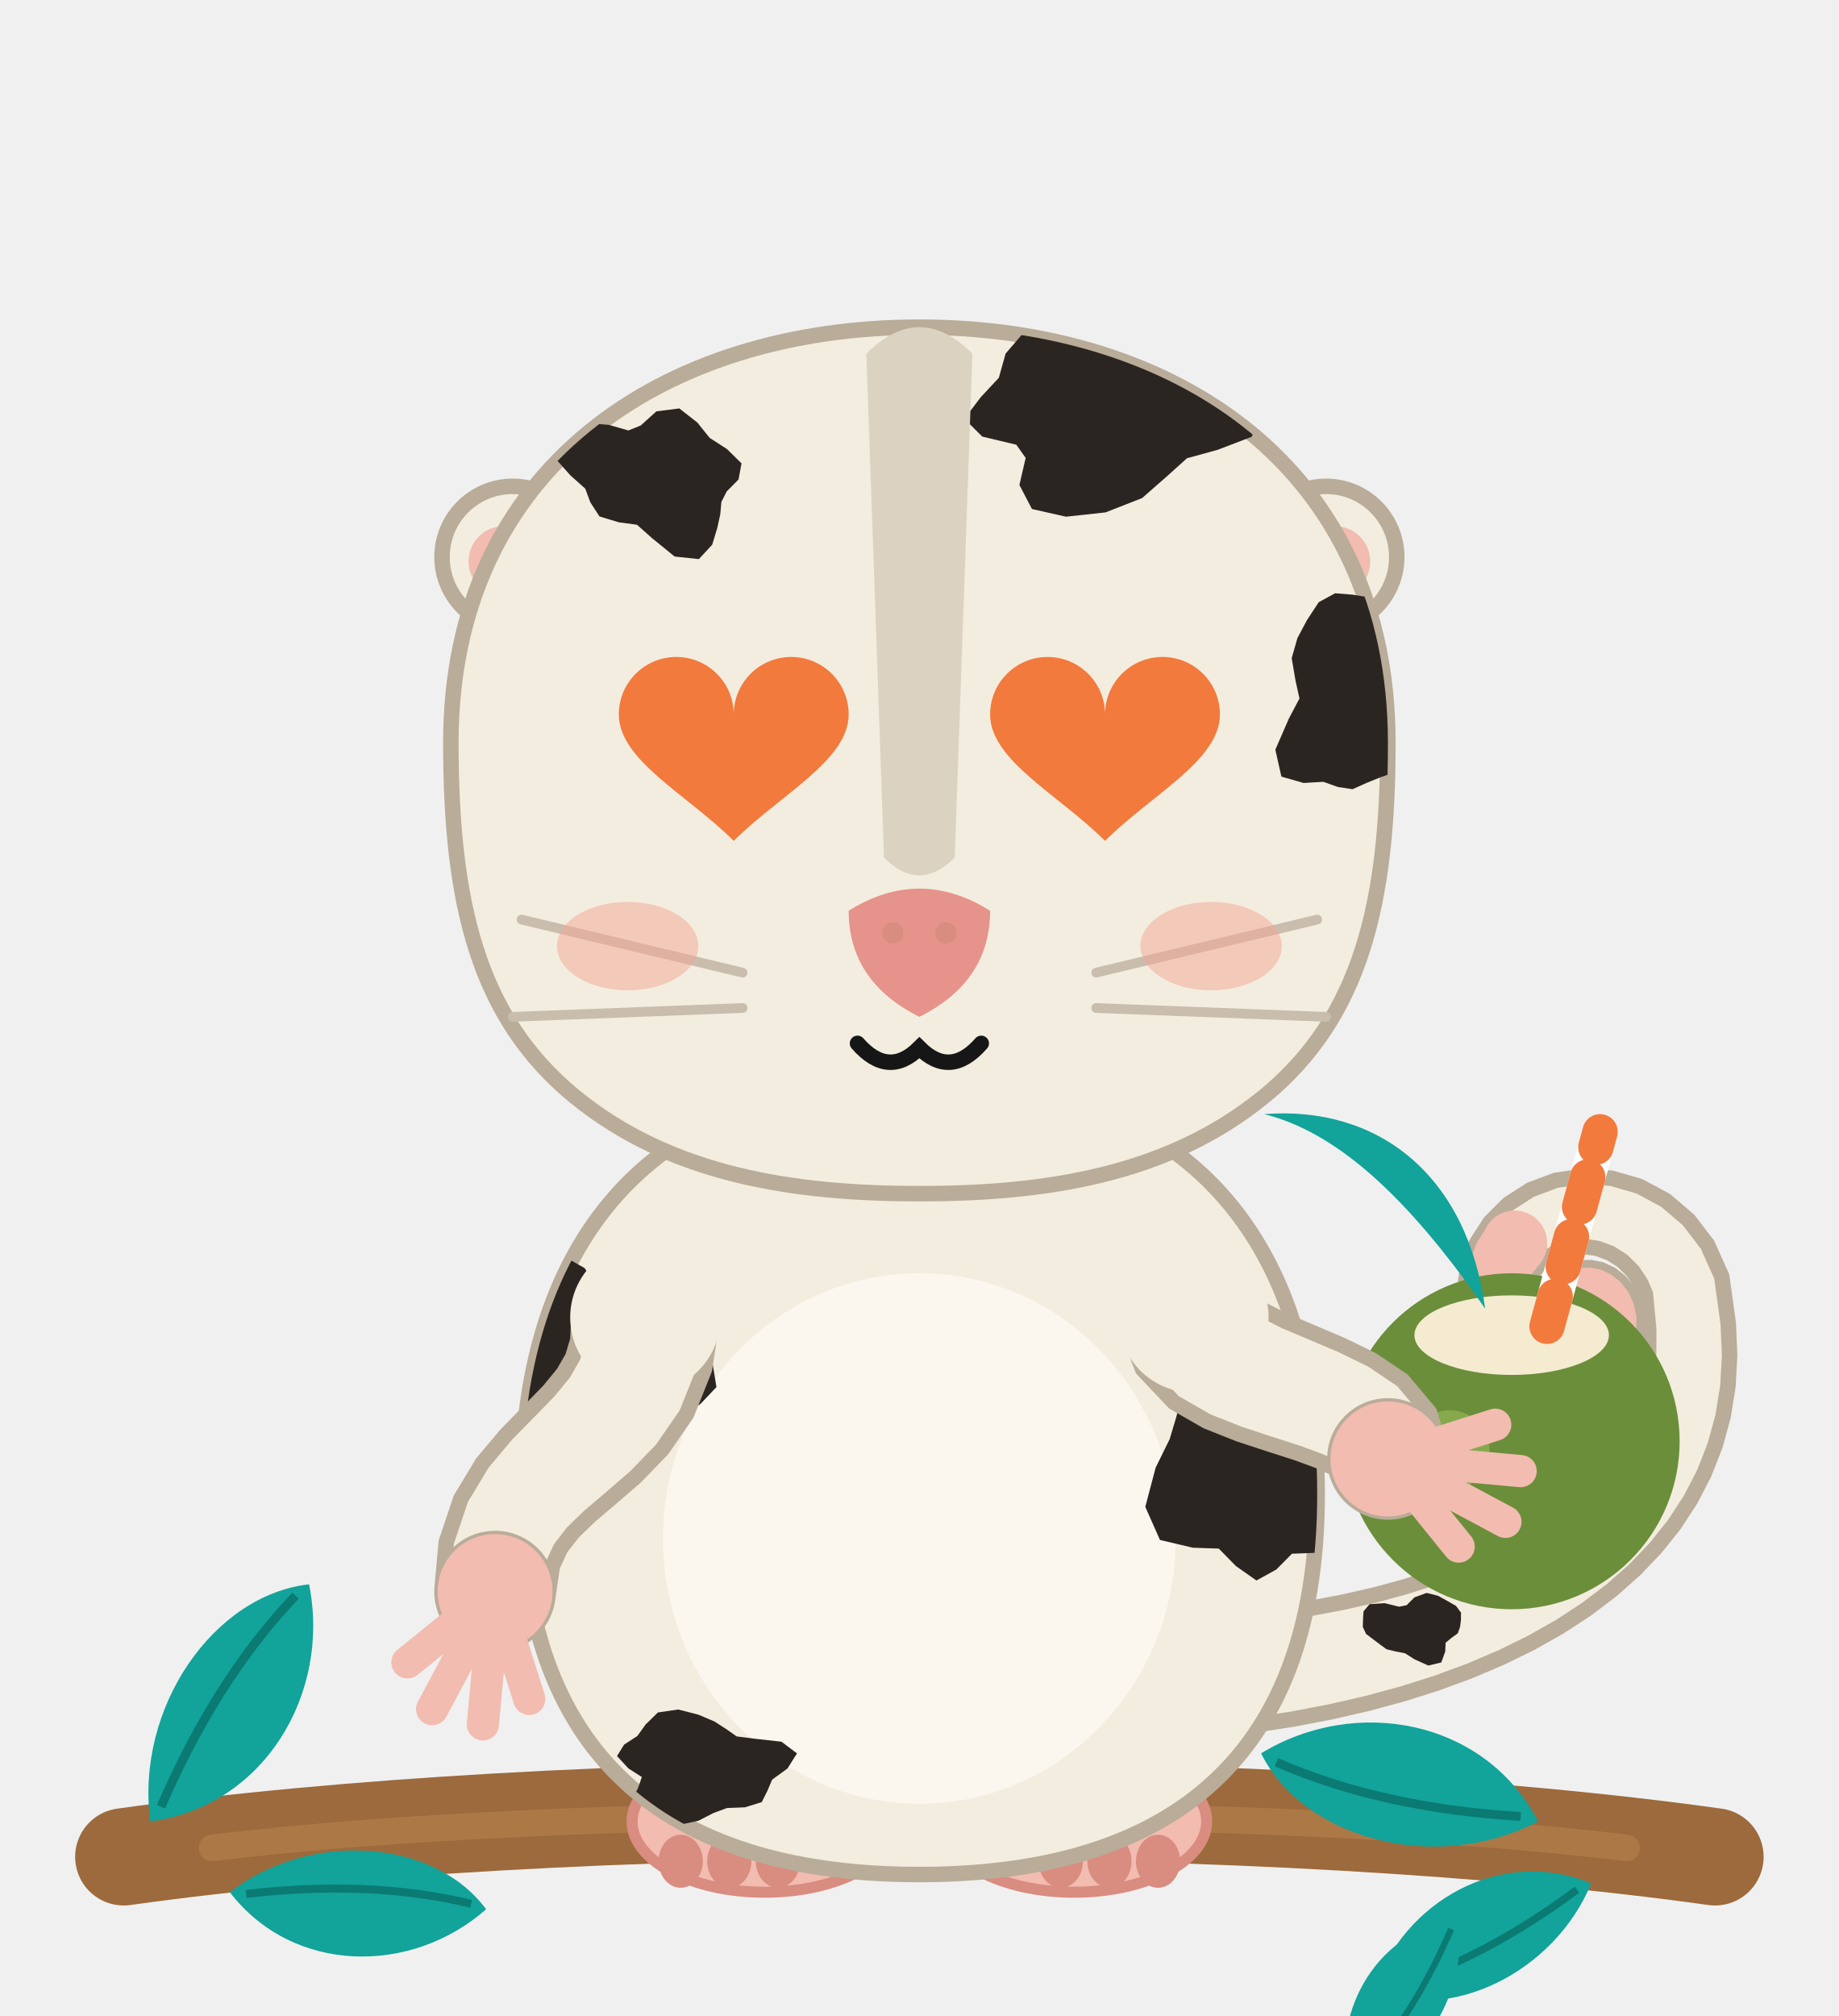
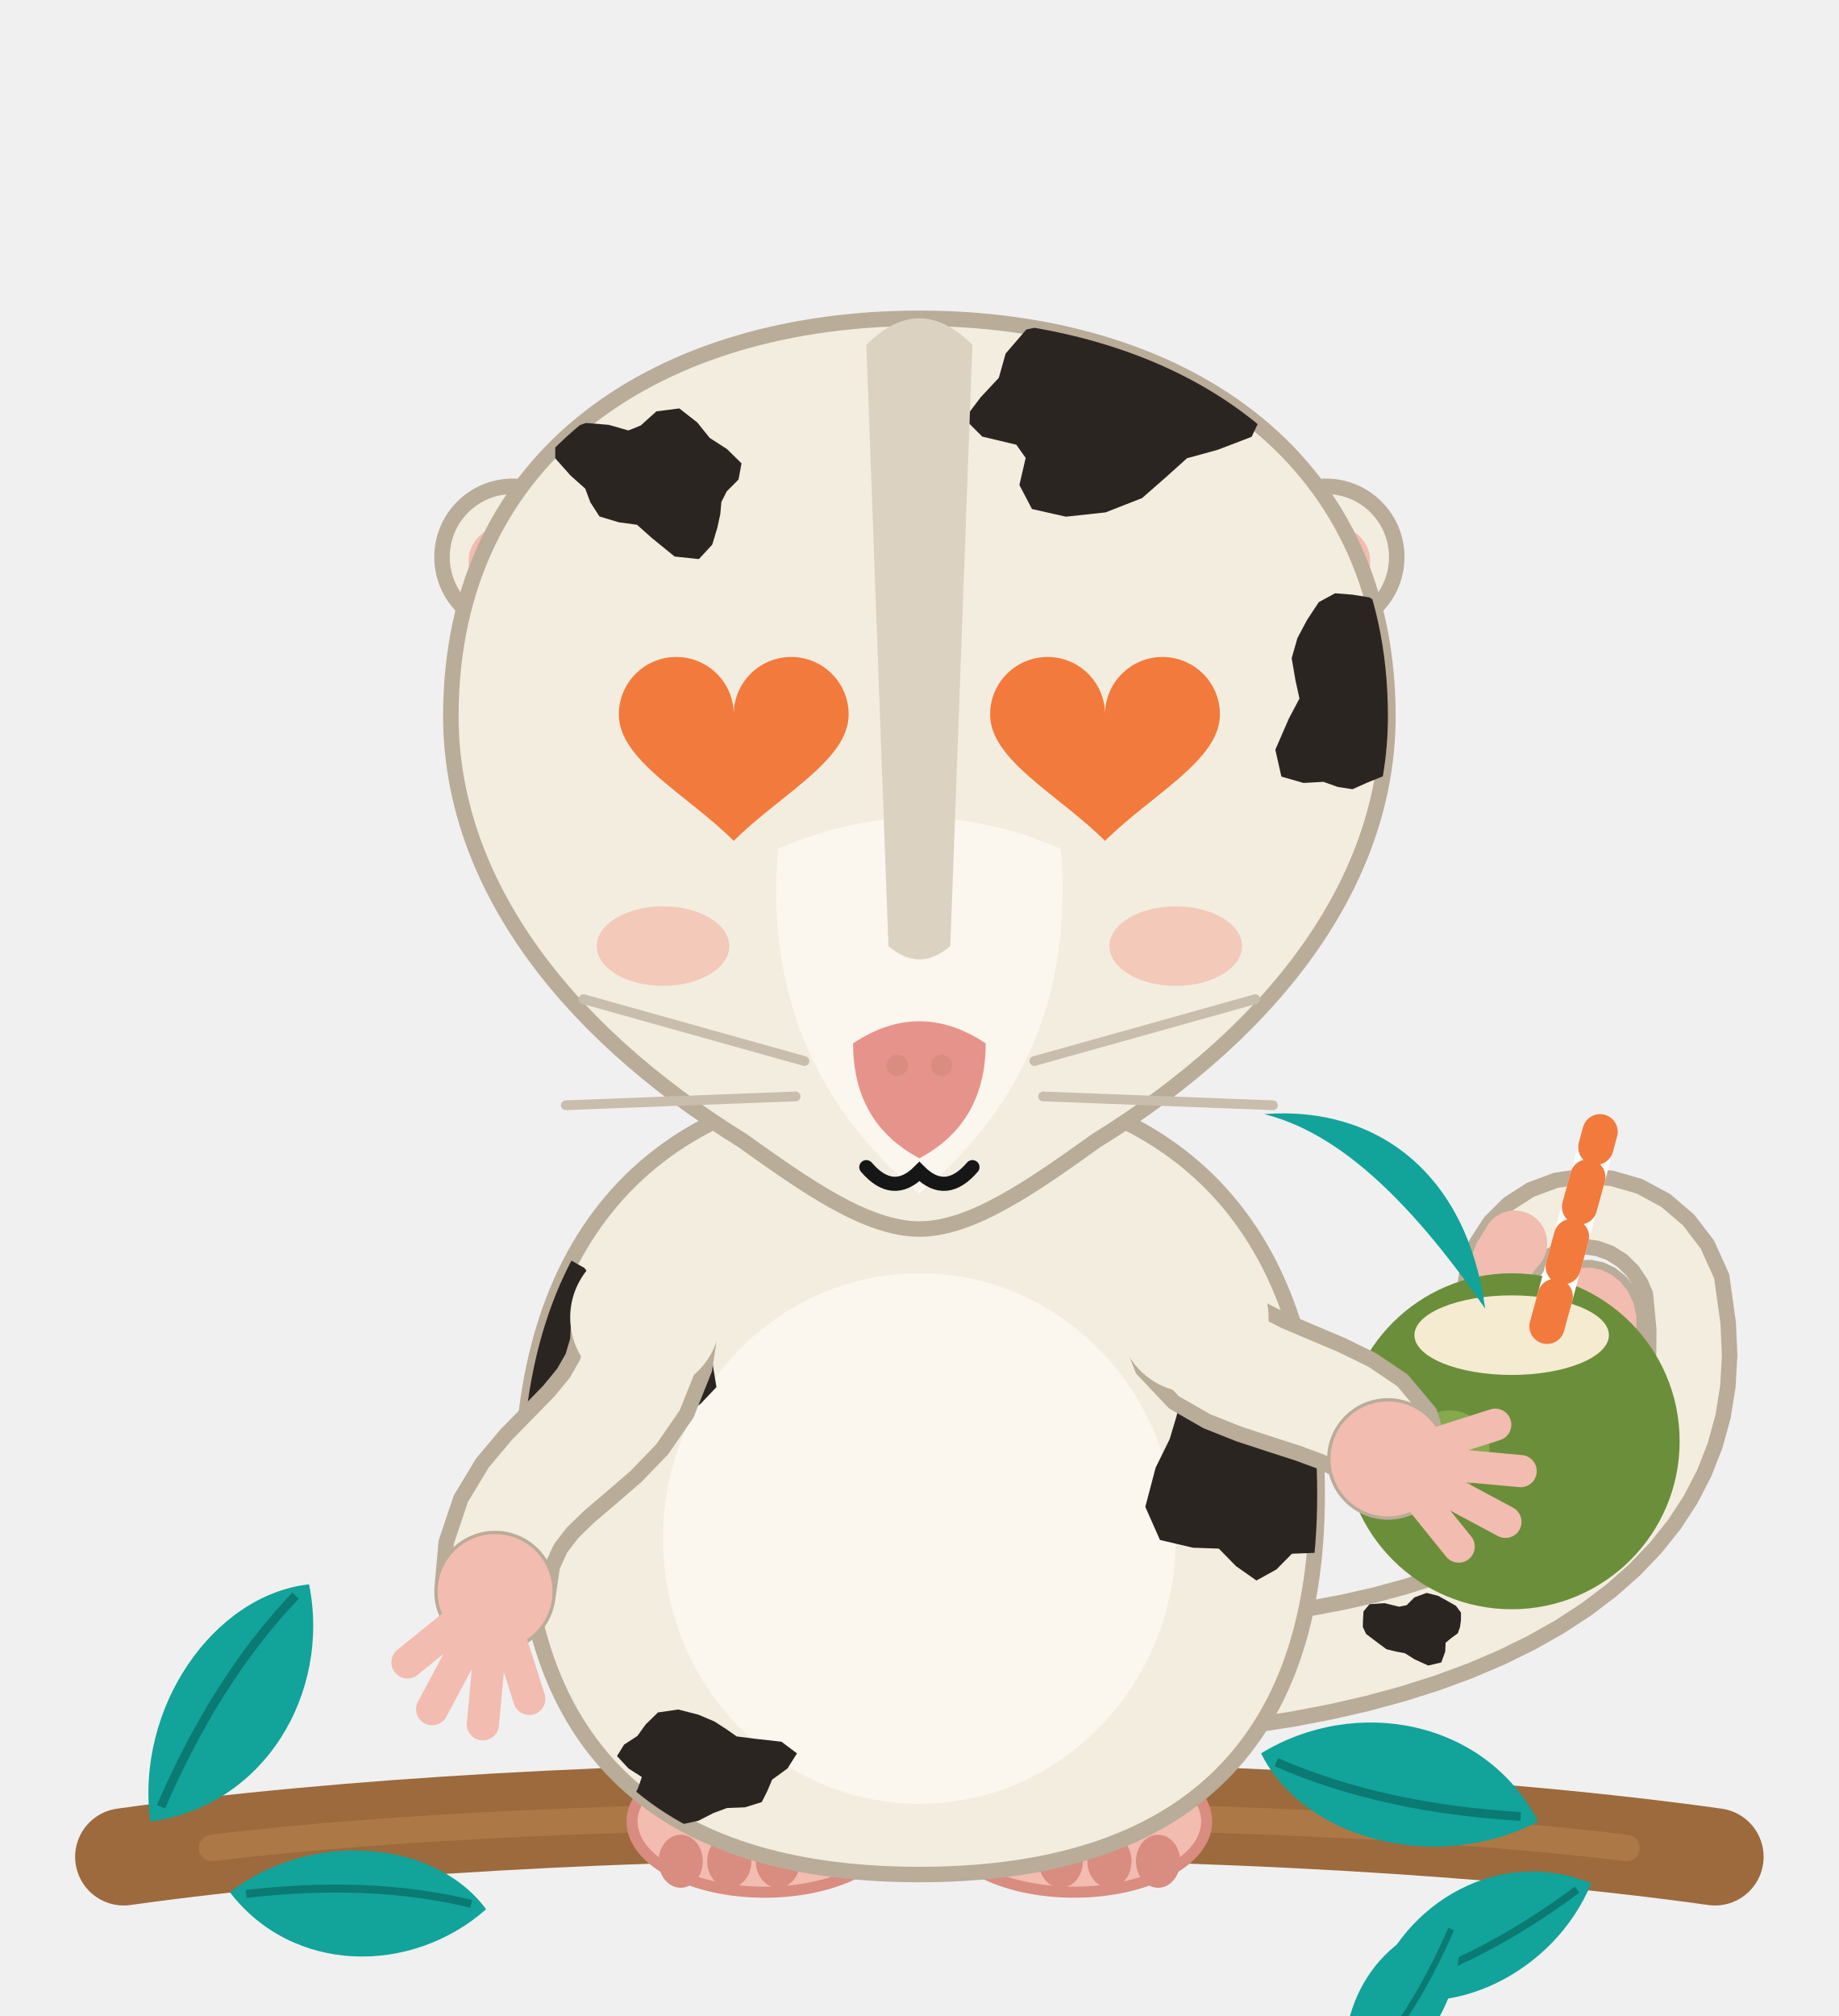
<svg xmlns="http://www.w3.org/2000/svg" viewBox="-8 -8 416 456" width="416" height="456">
  <path d="M229.85 385L239.2 384.95L248.6 384.65L257.86 384.09L266.95 383.27L275.86 382.18L284.58 380.83L293.07 379.2L301.33 377.31L309.34 375.14L317.07 372.69L324.51 369.95L331.63 366.92L338.43 363.59L344.86 359.96L350.92 356L356.57 351.72L361.79 347.11L366.54 342.15L370.78 336.85L374.47 331.21L377.56 325.24L380.02 318.96L381.82 312.4L382.92 305.6L383.31 298.57L382.99 291.28L381.52 280.71L378.28 273.52L374.03 267.96L368.82 263.51L362.91 260.33L356.61 258.51L350.21 258.07L344.01 258.97L338.27 261.11L333.24 264.34L329.12 268.46L326.04 273.23L324.1 278.42L323.32 283.75L323.69 288.98L325.12 293.88L327.5 298.22L330.65 301.85L334.39 304.63L338.52 306.49L342.8 307.38L347.03 307.33L351 306.4L354.56 304.69L357.54 302.33L359.84 299.49L361.4 296.34L362.2 293.06L362.24 289.83L361.59 286.81L360.33 284.13L358.59 281.92L356.48 280.26L354.17 279.18L351.8 278.71L349.93 278.79L349.78 285.79L350.75 285.94L351.34 286.25L351.92 286.73L352.44 287.39L352.84 288.22L353.08 289.19L353.11 290.28L352.89 291.43L352.4 292.59L351.62 293.68L350.57 294.65L349.27 295.41L347.76 295.9L346.09 296.08L344.34 295.89L342.6 295.3L340.94 294.32L339.46 292.96L338.25 291.24L337.4 289.24L336.98 287.02L337.03 284.67L337.6 282.31L338.68 280.04L340.26 277.98L342.31 276.25L344.75 274.94L347.49 274.16L350.41 273.95L353.4 274.38L356.31 275.45L359 277.15L361.34 279.44L363.19 282.23L364.25 284.7L365.01 292.72L364.98 298.09L364.43 303.19L363.39 307.98L361.88 312.49L359.93 316.75L357.54 320.79L354.71 324.64L351.44 328.31L347.73 331.8L343.58 335.11L338.99 338.23L333.99 341.17L328.57 343.91L322.77 346.44L316.59 348.75L310.07 350.85L303.21 352.72L296.05 354.36L288.6 355.77L280.88 356.95L272.93 357.89L264.75 358.59L256.39 359.05L247.84 359.28L239.15 359.26L230.15 359ZM217 372a13 13 0 1 0 26 0a13 13 0 1 0 -26 0ZM346.35 282.29a3.5 3.5 0 1 0 7 0a3.5 3.5 0 1 0 -7 0Z" fill="#F3EDDF" stroke="#B9AC98" stroke-width="3.5" stroke-linejoin="round" />
  <path d="M328.64 269.09L326.04 273.23L324.1 278.42L323.32 283.75L323.69 288.98L325.12 293.88L327.5 298.22L330.65 301.85L334.39 304.63L338.52 306.49L342.8 307.38L347.03 307.33L351 306.4L354.56 304.69L357.54 302.33L359.84 299.49L361.4 296.34L362.2 293.06L362.24 289.83L361.59 286.81L360.33 284.13L358.59 281.92L356.48 280.26L354.17 279.18L351.8 278.71L349.93 278.79L349.78 285.79L350.75 285.94L351.34 286.25L351.92 286.73L352.44 287.39L352.84 288.22L353.08 289.19L353.11 290.28L352.89 291.43L352.4 292.59L351.62 293.68L350.57 294.65L349.27 295.41L347.76 295.9L346.09 296.08L344.34 295.89L342.6 295.3L340.94 294.32L339.46 292.96L338.25 291.24L337.4 289.24L336.98 287.02L337.03 284.67L337.6 282.31L338.68 280.04L340.75 277.35ZM327.36 273.22a7.331 7.331 0 1 0 14.661 0a7.331 7.331 0 1 0 -14.661 0ZM346.35 282.29a3.5 3.5 0 1 0 7 0a3.5 3.5 0 1 0 -7 0Z" fill="#F2BCB0" />
  <path d="M322.32 360L321.82 361.43L320.3 362.54L319.05 363.58L318.97 365.56L318.08 368.03L315.13 368.73L312 367.31L309.87 365.95L307.79 365.56L305.68 365.04L304.2 363.96L302.72 362.84L301.07 361.59L300.32 360L300.37 358.31L300.48 356.47L301.85 354.85L305.26 354.62L308.53 355.42L310.24 355.08L312 353.31L314.76 352.3L317.33 352.95L319.4 354.09L321.4 355.23L322.54 356.77L322.52 358.47Z" fill="#2B2522" transform="rotate(0 312 360)" />
  <path d="M20 412C120 398 280 398 380 412" fill="none" stroke="#9C6A3C" stroke-width="22" stroke-linecap="round" />
  <path d="M40 410C120 400 280 400 360 410" fill="none" stroke="#B8824C" stroke-width="6" stroke-linecap="round" opacity="0.6" />
  <path transform="translate(26 404) rotate(-40) scale(1)" d="M0 0C14 -22 44 -30 62 -18C50 4 22 14 0 0Z" fill="#12A39A" />
  <path transform="translate(26 404) rotate(-40) scale(1)" d="M4 -1C22 -10 40 -16 58 -18" fill="none" stroke="#0A7A73" stroke-width="2" />
  <path transform="translate(44 420) rotate(20) scale(0.9)" d="M0 0C14 -22 44 -30 62 -18C50 4 22 14 0 0Z" fill="#12A39A" />
  <path transform="translate(44 420) rotate(20) scale(0.9)" d="M4 -1C22 -10 40 -16 58 -18" fill="none" stroke="#0A7A73" stroke-width="2" />
  <path transform="translate(340 404) rotate(-150) scale(1)" d="M0 0C14 -22 44 -30 62 -18C50 4 22 14 0 0Z" fill="#12A39A" />
  <path transform="translate(340 404) rotate(-150) scale(1)" d="M4 -1C22 -10 40 -16 58 -18" fill="none" stroke="#0A7A73" stroke-width="2" />
  <path transform="translate(352 418) rotate(170) scale(0.85)" d="M0 0C14 -22 44 -30 62 -18C50 4 22 14 0 0Z" fill="#12A39A" />
  <path transform="translate(352 418) rotate(170) scale(0.85)" d="M4 -1C22 -10 40 -16 58 -18" fill="none" stroke="#0A7A73" stroke-width="2" />
  <path transform="translate(322 426) rotate(140) scale(0.7)" d="M0 0C14 -22 44 -30 62 -18C50 4 22 14 0 0Z" fill="#12A39A" />
  <path transform="translate(322 426) rotate(140) scale(0.7)" d="M4 -1C22 -10 40 -16 58 -18" fill="none" stroke="#0A7A73" stroke-width="2" />
  <ellipse cx="165" cy="404" rx="30" ry="16" fill="#F2BCB0" stroke="#D98C80" stroke-width="2.5" />
  <ellipse cx="146" cy="413" rx="5" ry="6" fill="#D98C80" />
  <ellipse cx="157" cy="413" rx="5" ry="6" fill="#D98C80" />
  <ellipse cx="168" cy="413" rx="5" ry="6" fill="#D98C80" />
  <ellipse cx="235" cy="404" rx="30" ry="16" fill="#F2BCB0" stroke="#D98C80" stroke-width="2.5" />
  <ellipse cx="232" cy="413" rx="5" ry="6" fill="#D98C80" />
  <ellipse cx="243" cy="413" rx="5" ry="6" fill="#D98C80" />
  <ellipse cx="254" cy="413" rx="5" ry="6" fill="#D98C80" />
  <defs>
    <clipPath id="b17">
      <path d="M110 330C110 262 150 236 200 236C250 236 290 262 290 330C290 392 254 416 200 416C146 416 110 392 110 330Z" />
    </clipPath>
  </defs>
  <path d="M110 330C110 262 150 236 200 236C250 236 290 262 290 330C290 392 254 416 200 416C146 416 110 392 110 330Z" fill="#F3EDDF" stroke="#B9AC98" stroke-width="3.5" stroke-linejoin="round" />
  <ellipse cx="200" cy="340" rx="58" ry="60" fill="#FBF7EE" />
  <g clip-path="url(#b17)">
    <path d="M150.32 300L150.96 303.94L149.48 307.83L143.52 309.67L138.39 310.75L136.41 314.97L132.86 320.81L126 322.73L119.37 320.1L114.6 316.39L111.23 312.82L109.19 309.28L106.35 306.55L101.32 303.9L98.32 300L100.27 295.93L102.63 292.21L102.86 287.23L105.97 282.61L113.85 282.53L121.29 285.71L126 286.73L130.94 285L137.16 283.96L143.65 284.68L149.85 286.84L153.2 290.93L152.01 295.89Z" fill="#2B2522" transform="rotate(30 126 300)" />
    <path d="M297.1 320L300.24 327.55L299.42 335.38L296.2 341.97L291.01 345.66L284.89 345.18L280.1 344.52L276 347.42L271.13 349.09L267.14 345.09L264 340.51L258.26 339.29L251.23 336.27L249.26 328.32L253.1 320L257.35 314.19L259.78 309.35L261.8 304.56L263.58 298.75L265.8 291.12L270.31 286.03L276 287.42L280.92 290.59L286.23 291.03L291.44 293.6L292.66 301.88L290.87 310.24L292.15 314.97Z" fill="#2B2522" transform="rotate(-10 276 320)" />
    <path d="M170.17 392L166.69 394.54L165.64 397.02L164.34 399.62L160.53 400.8L156.47 400.96L153.45 402.07L150 403.84L145.62 404.78L140.77 404.78L136.22 403.52L134.52 400.23L136.37 396.38L137.21 393.95L134.17 392L131.59 389.2L133.2 386.61L136.2 384.66L138.08 382.04L140.85 379.34L145.44 378.67L150 379.84L153.63 381.38L156.39 383.16L158.66 384.76L162.66 385.27L168.8 385.96L172.31 388.6Z" fill="#2B2522" transform="rotate(0 150 392)" />
  </g>
  <path d="M123.09 288.32L122.72 295.14L121.59 298.93L119.5 302.58L116.2 306.6L111.77 311.15L106.57 316.45L101.14 322.91L96.27 330.98L92.96 340.81L92.08 350.65L115.92 353.35L116.94 346.32L118.8 342.26L121.55 338.68L125.37 334.98L130.23 330.85L135.86 325.98L141.81 319.83L147.34 311.82L151.37 301.73L152.91 291.68ZM123 290a15 15 0 1 0 30 0a15 15 0 1 0 -30 0ZM92 352a12 12 0 1 0 24 0a12 12 0 1 0 -24 0Z" fill="#F3EDDF" stroke="#B9AC98" stroke-width="3.5" stroke-linejoin="round" />
  <circle cx="138" cy="290" r="17" fill="#F3EDDF" />
  <circle cx="104" cy="352" r="13" fill="#F2BCB0" />
  <path d="M105.58 356.95L111.74 376.28" stroke="#F2BCB0" stroke-width="7.28" stroke-linecap="round" />
  <path d="M103.53 357.18L101.25 382.03" stroke="#F2BCB0" stroke-width="7.28" stroke-linecap="round" />
  <path d="M101.55 356.58L89.77 378.59" stroke="#F2BCB0" stroke-width="7.28" stroke-linecap="round" />
  <path d="M99.95 355.27L84.18 368.01" stroke="#F2BCB0" stroke-width="7.28" stroke-linecap="round" />
  <g transform="rotate(0 200 165)">
    <defs>
      <clipPath id="h18">
-         <path d="M94 160C94 98 142 66 200 66C258 66 306 98 306 160C306 196 300 222 278 240C256 258 228 262 200 262C172 262 144 258 122 240C100 222 94 196 94 160Z" />
+         <path d="M94 154C94 94 142 64 200 64C258 64 306 94 306 154C306 190 282 224 240 250C226 260 212 270 200 270C188 270 174 260 160 250C118 224 94 190 94 154Z" />
      </clipPath>
    </defs>
    <circle cx="108" cy="118" r="16" fill="#F3EDDF" stroke="#B9AC98" stroke-width="3.5" stroke-linejoin="round" />
    <circle cx="106" cy="119" r="8" fill="#F2BCB0" />
    <circle cx="292" cy="118" r="16" fill="#F3EDDF" stroke="#B9AC98" stroke-width="3.5" stroke-linejoin="round" />
    <circle cx="294" cy="119" r="8" fill="#F2BCB0" />
-     <path d="M94 160C94 98 142 66 200 66C258 66 306 98 306 160C306 196 300 222 278 240C256 258 228 262 200 262C172 262 144 258 122 240C100 222 94 196 94 160Z" fill="#F3EDDF" stroke="#B9AC98" stroke-width="3.5" stroke-linejoin="round" />
+     <path d="M94 154C94 94 142 64 200 64C258 64 306 94 306 154C306 190 282 224 240 250C226 260 212 270 200 270C188 270 174 260 160 250C118 224 94 190 94 154Z" fill="#F3EDDF" stroke="#B9AC98" stroke-width="3.5" stroke-linejoin="round" />
    <g clip-path="url(#h18)">
      <path d="M281.52 84L276.69 88.12L276.28 92.58L273.11 96.72L264.99 98L257.8 98.42L252.73 101.35L246 105.12L237.24 106.57L228.27 105.66L221.11 102.36L219.46 96.45L222.12 90.76L220.67 87.4L213.52 84L210.4 79.22L215.02 75.22L219.94 71.78L222.59 66.73L228.3 62.38L237.6 62.35L246 65.12L252.37 67.57L257.77 69.62L263.51 71.08L272.62 71.51L283.39 73.41L286.97 78.5Z" fill="#2B2522" transform="rotate(-12 246 84)" />
      <path d="M156.18 100L156.9 102.7L157.32 105.84L157.54 109.79L155.82 113.89L150.47 115.22L144.26 113.07L140 111.38L136 112.26L131.39 112.52L128.35 110.22L126.2 107.7L122.05 106.05L117.5 103.59L116.18 100L117.9 96.47L121.29 93.69L126.27 92.33L130.88 92L133.12 89.99L135.36 85.77L140 83.38L144.9 84.97L148.74 87.29L153.29 88.33L157.48 90.24L158.09 93.9L156.5 97.36Z" fill="#2B2522" transform="rotate(20 140 100)" />
      <path d="M317.99 150L316.3 155.74L313.06 159.97L310.55 163.76L307.65 166.64L304.25 167.84L301.17 169.09L298 170.51L294.68 170.01L291.4 168.84L286.92 169.1L281.9 167.66L280.53 161.57L283.6 154.52L285.99 150L285.1 145.95L284.23 140.88L285.53 136.32L287.7 132.24L290.36 128.2L294.05 126.19L298 126.51L301.8 127.12L305.29 129.19L306.87 134.7L306.92 140.22L309.36 142.48L314.8 144.73Z" fill="#2B2522" transform="rotate(0 298 150)" />
    </g>
-     <path d="M188 72Q200 60 212 72L208 186Q200 194 192 186Z" fill="#DCD2C2" />
-     <path d="M184 198Q200 188 216 198Q216 214 200 222Q184 214 184 198Z" fill="#E6938B" />
-     <circle cx="194" cy="203" r="2.4" fill="#D98C80" />
-     <circle cx="206" cy="203" r="2.4" fill="#D98C80" />
-     <path d="M186 228Q193 236 200 229Q207 236 214 228" fill="none" stroke="#161616" stroke-width="3.5" stroke-linecap="round" />
-     <path d="M160 212L110 200M160 220L108 222" fill="none" stroke="#C9BDAD" stroke-width="2.2" stroke-linecap="round" />
-     <path d="M240 212L290 200M240 220L292 222" fill="none" stroke="#C9BDAD" stroke-width="2.2" stroke-linecap="round" />
-     <ellipse cx="134" cy="206" rx="16" ry="10" fill="#F3A694" opacity="0.5" />
-     <ellipse cx="266" cy="206" rx="16" ry="10" fill="#F3A694" opacity="0.5" />
+     <path d="M168 184Q200 170 232 184Q236 232 200 262Q164 232 168 184Z" fill="#FBF7EE" />
+     <path d="M188 70Q200 58 212 70L207 206Q200 212 193 206Z" fill="#DCD2C2" />
+     <path d="M185 228Q200 218 215 228Q215 246 200 254Q185 246 185 228Z" fill="#E6938B" />
+     <circle cx="195" cy="233" r="2.4" fill="#D98C80" />
+     <circle cx="205" cy="233" r="2.4" fill="#D98C80" />
+     <path d="M188 256Q194 263 200 257Q206 263 212 256" fill="none" stroke="#161616" stroke-width="3.2" stroke-linecap="round" />
+     <path d="M174 232L124 218M172 240L120 242" fill="none" stroke="#C9BDAD" stroke-width="2.2" stroke-linecap="round" />
+     <path d="M226 232L276 218M228 240L280 242" fill="none" stroke="#C9BDAD" stroke-width="2.2" stroke-linecap="round" />
+     <ellipse cx="142" cy="206" rx="15" ry="9" fill="#F3A694" opacity="0.5" />
+     <ellipse cx="258" cy="206" rx="15" ry="9" fill="#F3A694" opacity="0.5" />
    <path transform="translate(158 164) scale(1.3)" d="M0 14C-8 6 -20 0 -20 -8A9 9 0 0 1 0 -8A9 9 0 0 1 20 -8C20 0 8 6 0 14Z" fill="#F27A3D" />
    <path transform="translate(242 164) scale(1.3)" d="M0 14C-8 6 -20 0 -20 -8A9 9 0 0 1 0 -8A9 9 0 0 1 20 -8C20 0 8 6 0 14Z" fill="#F27A3D" />
  </g>
  <circle cx="334" cy="318" r="38" fill="#6B8E3A" />
  <ellipse cx="334" cy="294" rx="22" ry="9" fill="#F4EBD0" />
  <circle cx="320" cy="320" r="9" fill="#86A94E" />
  <path d="M342 292L354 248" stroke="#FFFFFF" stroke-width="8" stroke-linecap="round" />
  <path d="M342 292L354 248" stroke="#F27A3D" stroke-width="8" stroke-linecap="round" stroke-dasharray="7 7" />
  <path d="M328 288C310 262 294 248 278 244C304 242 324 258 328 288Z" fill="#12A39A" />
  <path d="M247.57 294.09L250.5 301.69L257.6 309.2L265.04 313.47L272.31 316.36L279.28 318.65L285.56 320.67L290.58 322.52L293.57 323.92L294.11 323.79L294.45 325.27L317.55 318.73L315.42 311.5L309.28 304.21L302.41 299.59L295.46 296.2L288.72 293.35L282.66 290.78L277.97 288.41L275.55 286.67L275.97 287.01L276.43 285.91ZM247 290a15 15 0 1 0 30 0a15 15 0 1 0 -30 0ZM294 322a12 12 0 1 0 24 0a12 12 0 1 0 -24 0Z" fill="#F3EDDF" stroke="#B9AC98" stroke-width="3.5" stroke-linejoin="round" />
  <circle cx="262" cy="290" r="17" fill="#F3EDDF" />
  <circle cx="306" cy="322" r="13" fill="#F2BCB0" />
  <path d="M310.95 320.42L330.28 314.26" stroke="#F2BCB0" stroke-width="7.28" stroke-linecap="round" />
  <path d="M311.18 322.47L336.03 324.75" stroke="#F2BCB0" stroke-width="7.28" stroke-linecap="round" />
  <path d="M310.58 324.45L332.59 336.23" stroke="#F2BCB0" stroke-width="7.28" stroke-linecap="round" />
  <path d="M309.27 326.05L322.01 341.82" stroke="#F2BCB0" stroke-width="7.28" stroke-linecap="round" />
</svg>
